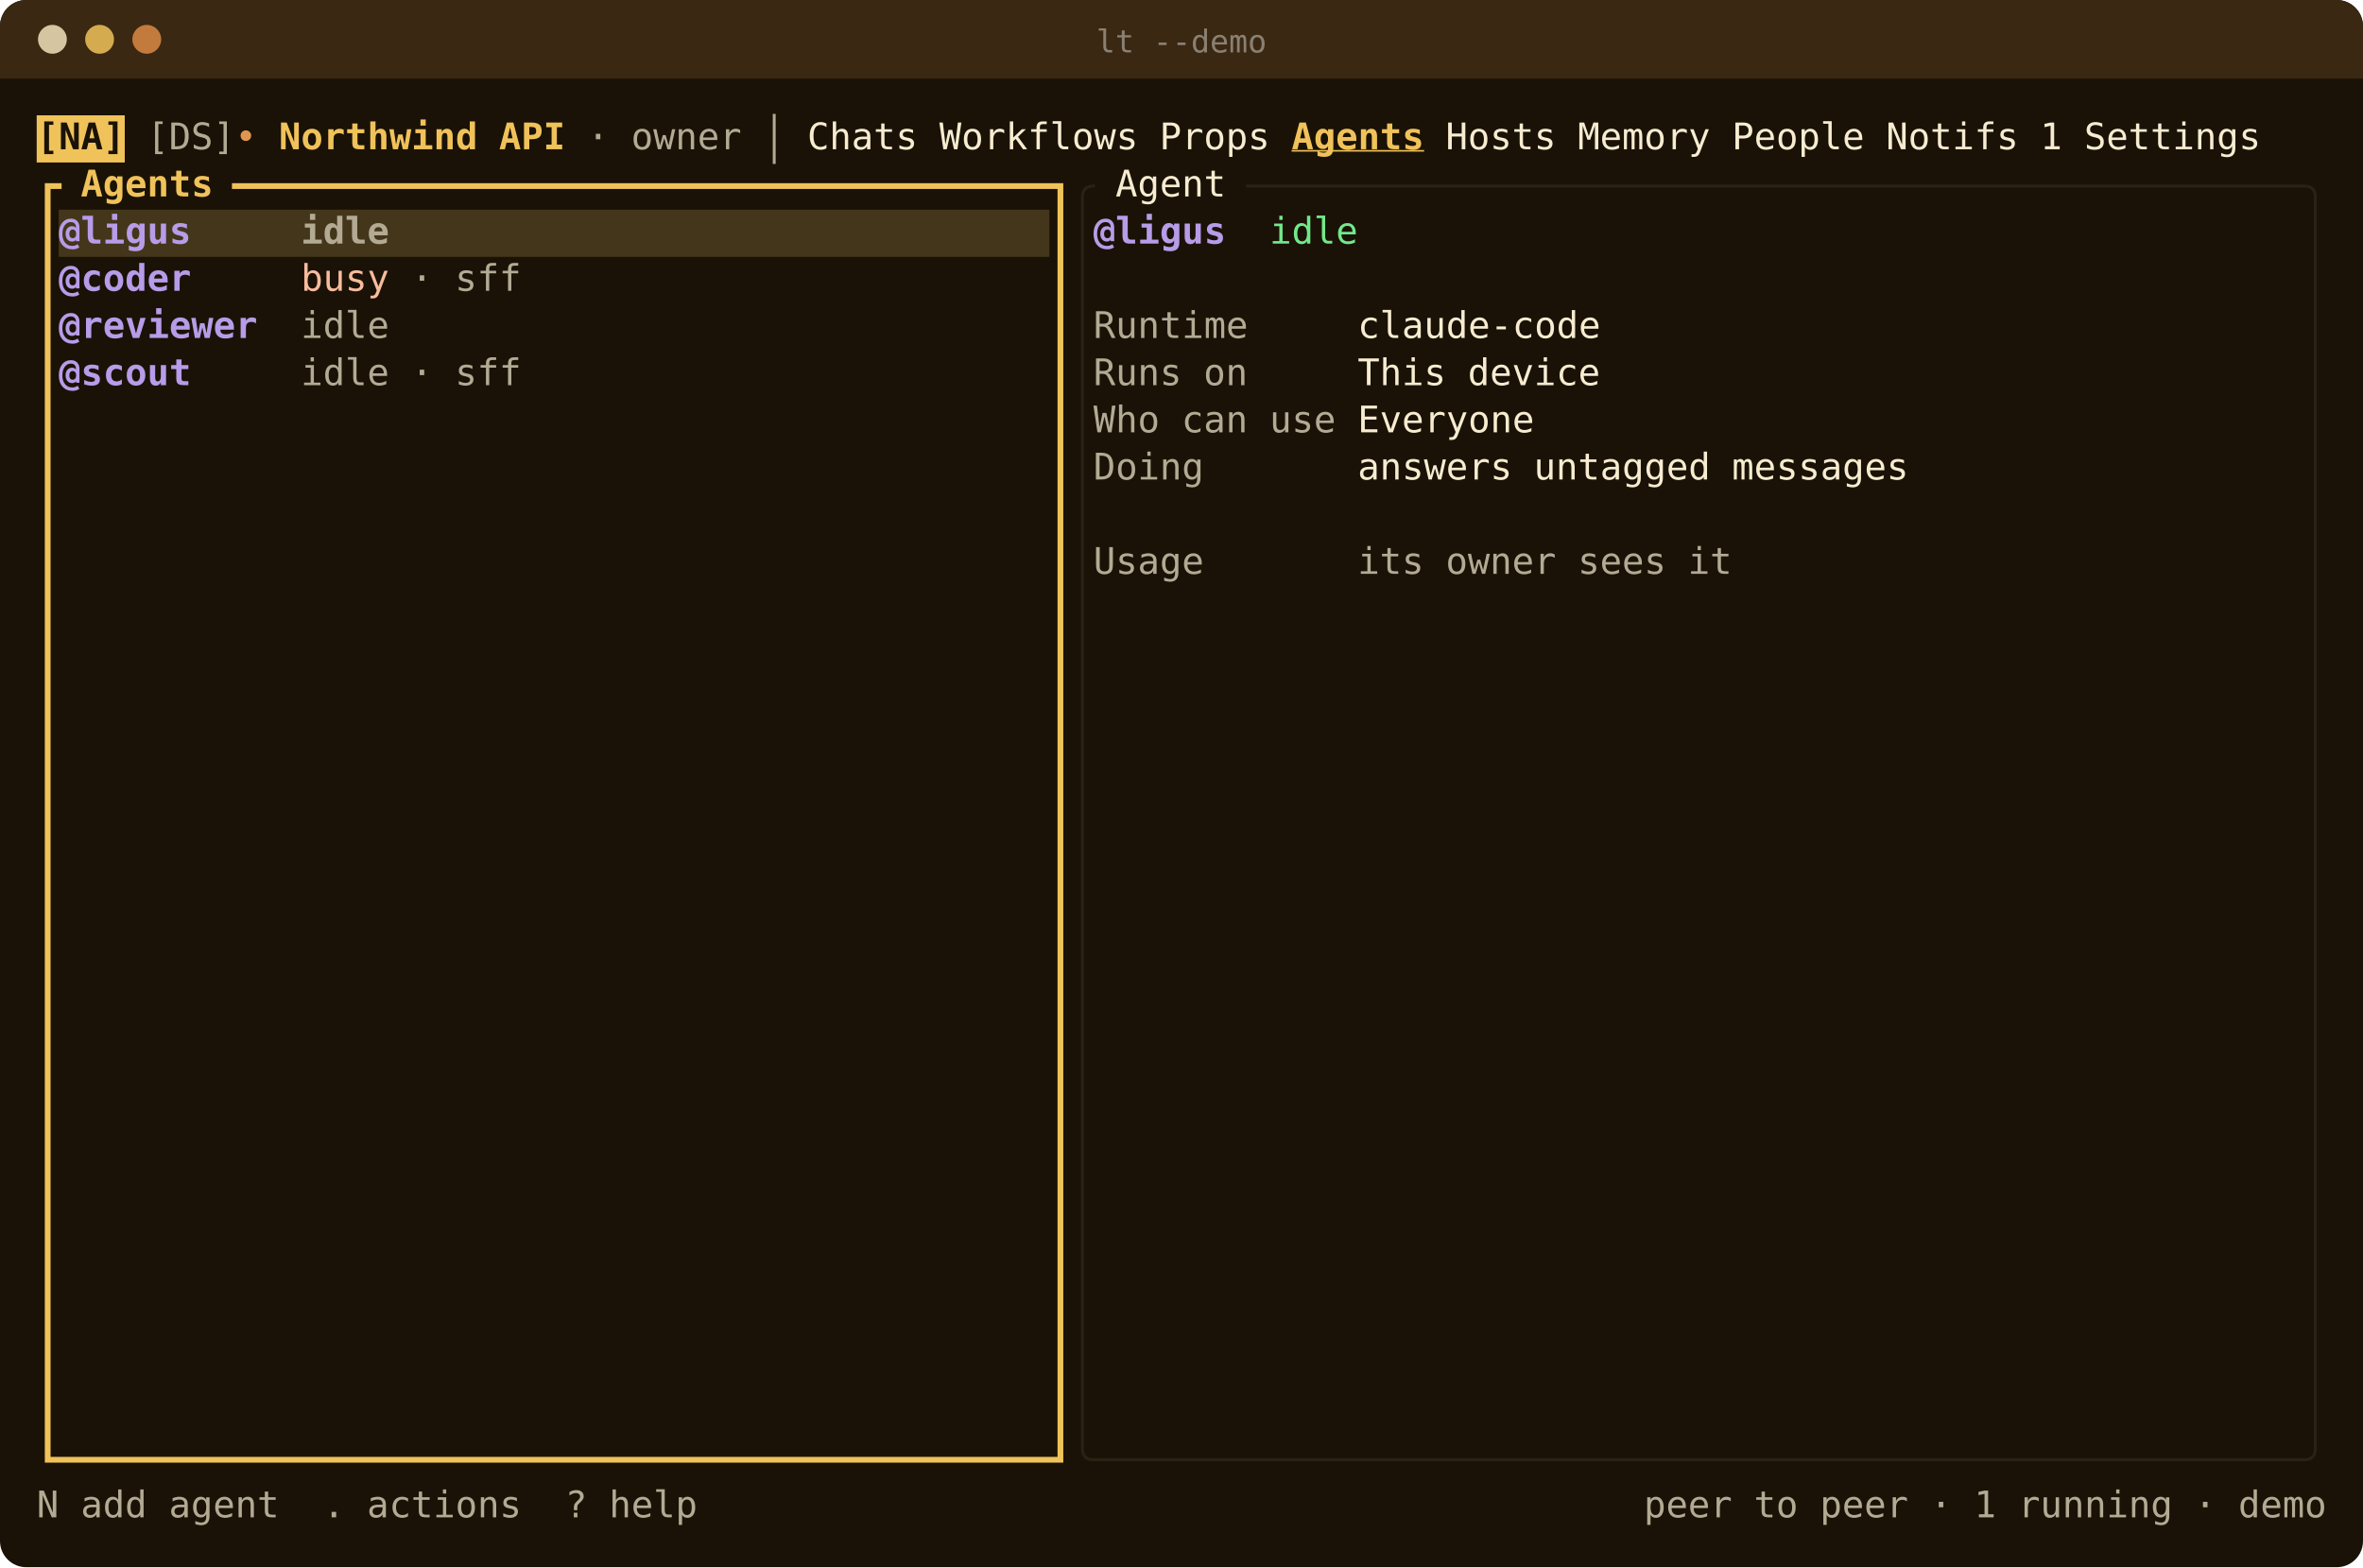
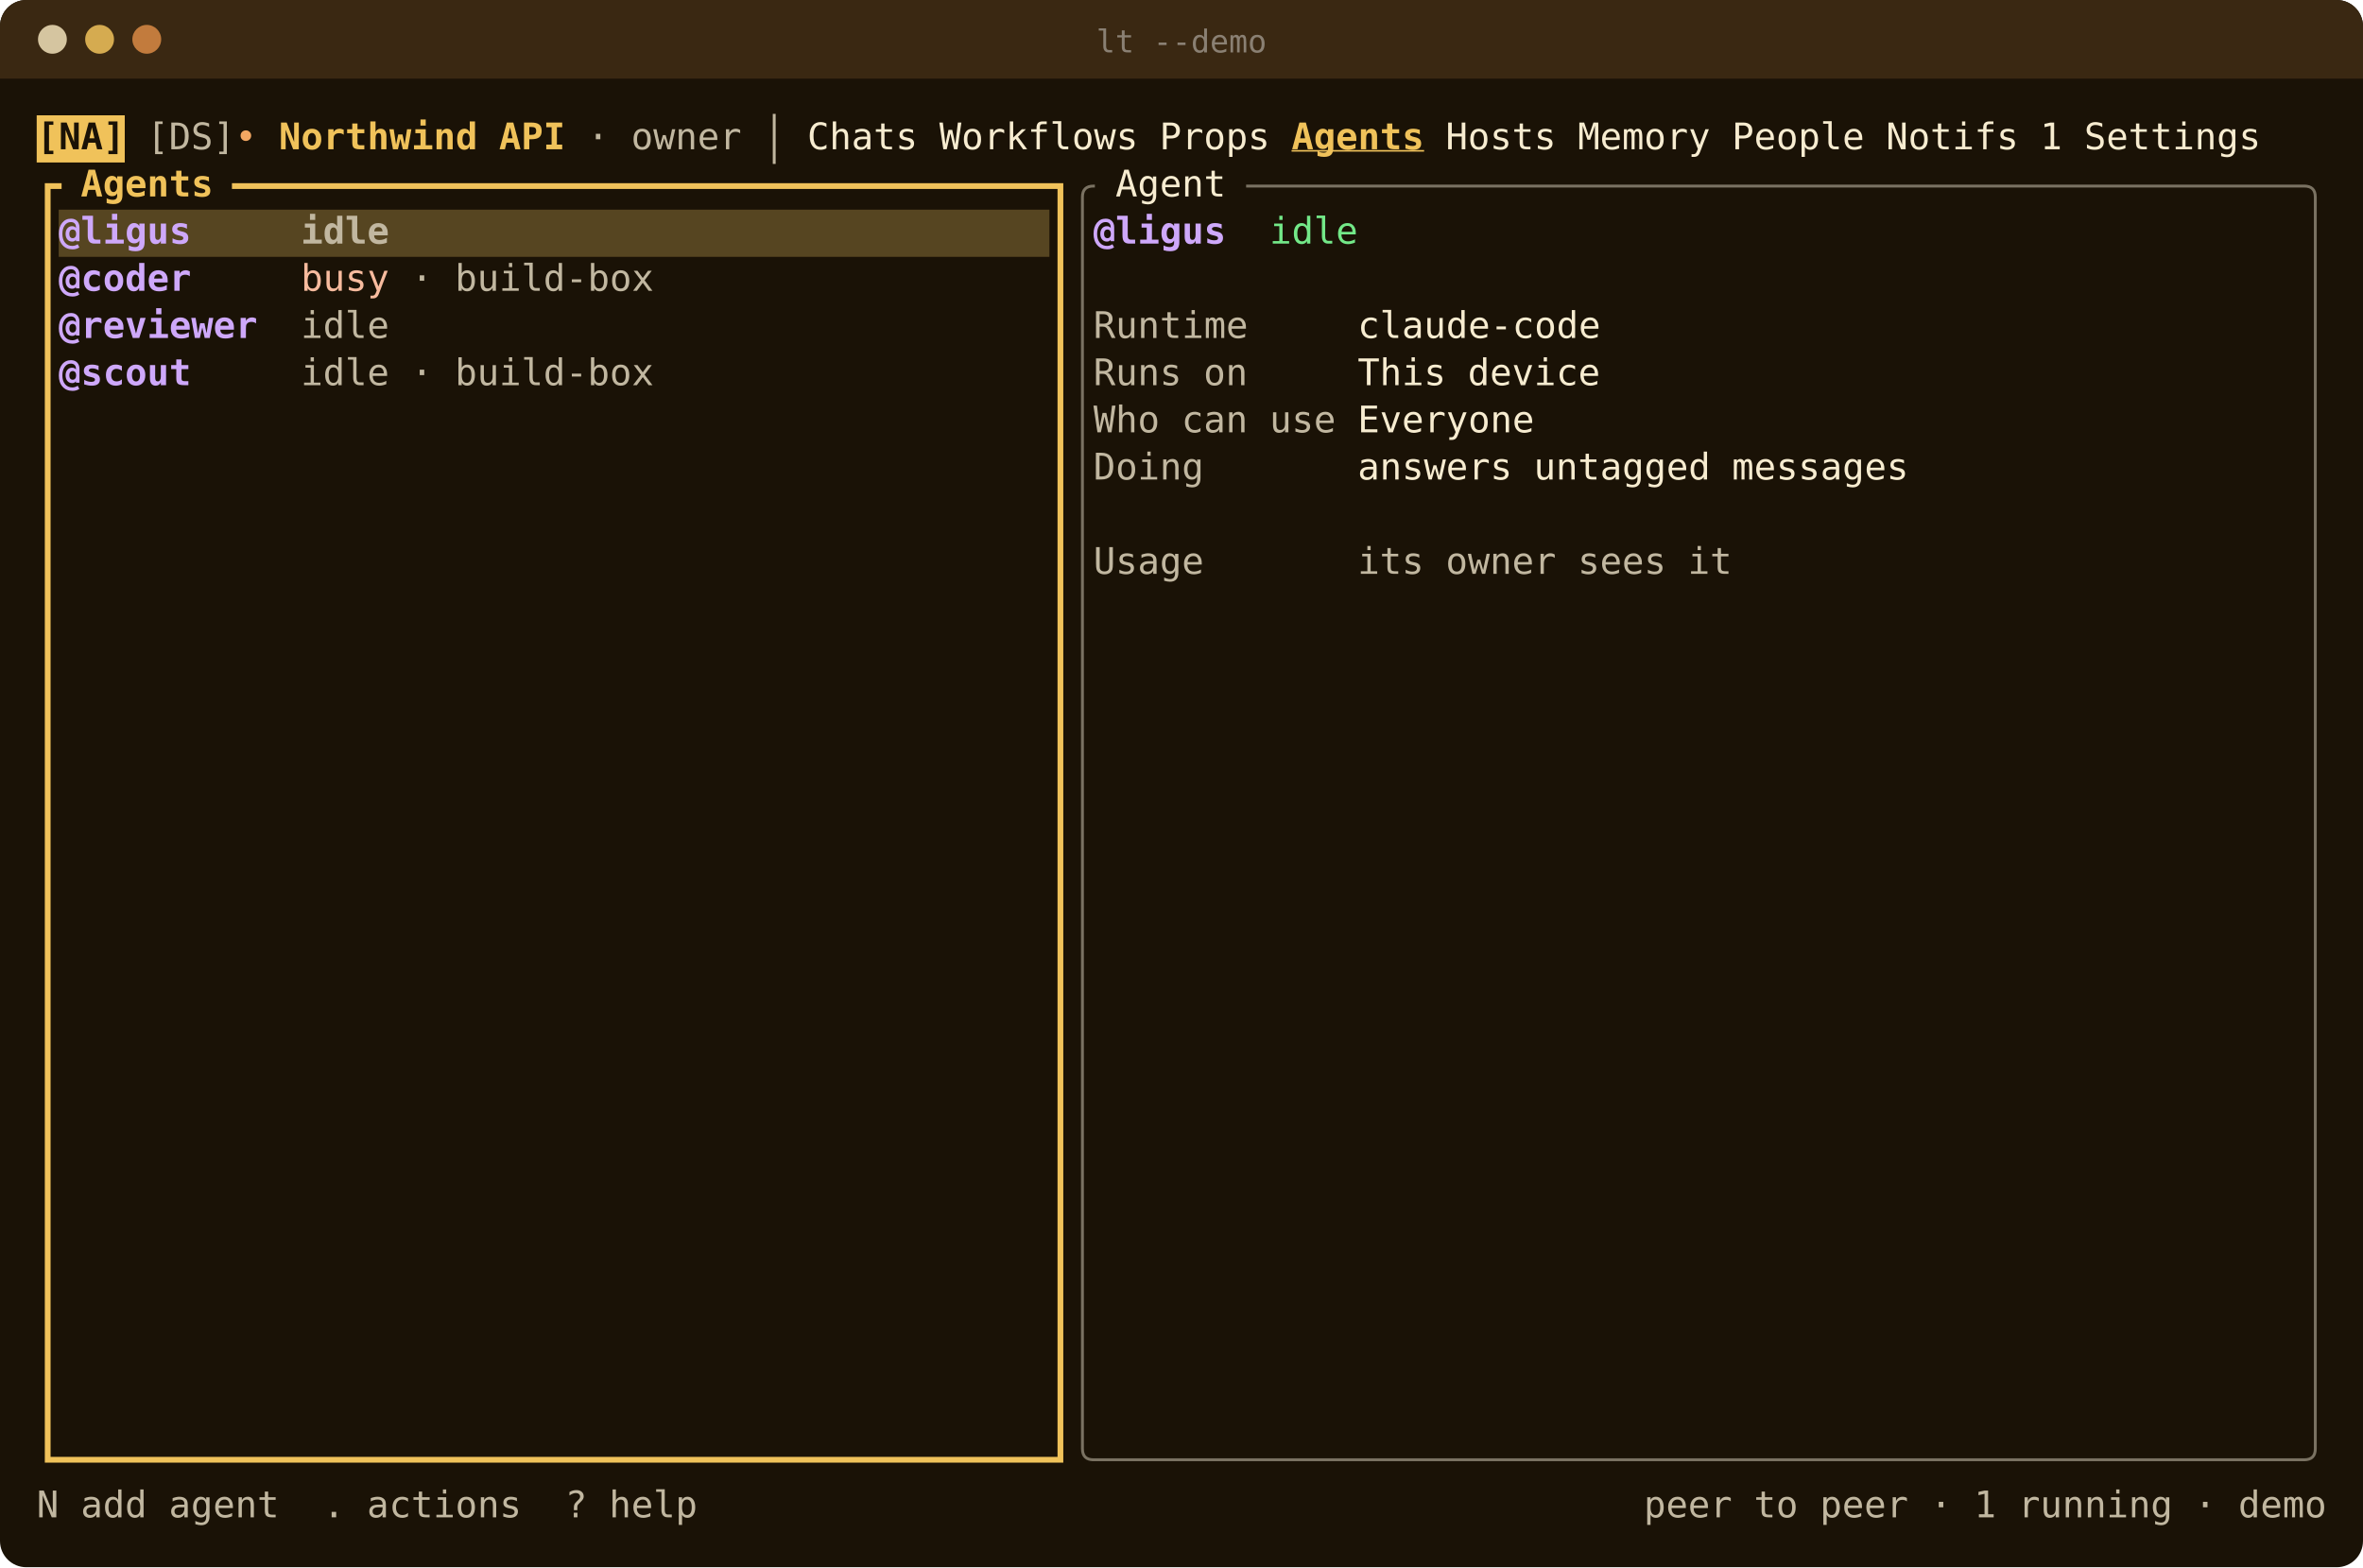
- <svg xmlns="http://www.w3.org/2000/svg" width="901.6" height="598" aria-label="lt: agents, the hosts they run on, hand-offs and runtimes" viewBox="0 0 901.6 598">
-   <rect width="901.6" height="598" fill="#1a1206" rx="10" />
-   <path fill="#3a2812" d="M10 0h881.6a10 10 0 0 1 10 10v20H0V10A10 10 0 0 1 10 0" />
+ <svg xmlns="http://www.w3.org/2000/svg" width="901.6" height="598" viewBox="0 0 901.6 598" role="img" aria-label="lt: agents, the hosts they run on, hand-offs and runtimes">
+   <rect width="901.6" height="598" rx="10" fill="#1a1206" />
+   <path d="M10 0H891.6a10 10 0 0 1 10 10V30H0V10A10 10 0 0 1 10 0z" fill="#3a2812" />
  <circle cx="20" cy="15" r="5.5" fill="#f0e0b8" opacity=".85" />
  <circle cx="38" cy="15" r="5.5" fill="#f0c25a" opacity=".85" />
  <circle cx="56" cy="15" r="5.5" fill="#d98a44" opacity=".85" />
-   <text x="450.8" y="20" fill="#8a8073" font-family="ui-monospace,SFMono-Regular,Menlo,Consolas,'DejaVu Sans Mono','Liberation Mono',monospace" font-size="12" text-anchor="middle">lt --demo</text>
-   <path fill="#f0c25a" d="M14 44h33.6v18H14z" />
-   <path fill="#44361a" d="M22.4 80h378v18h-378z" />
-   <path fill="none" stroke="#2a2213" stroke-linecap="square" stroke-width="1.1" d="M413 80v-4.8q0-4.2 4.2-4.2h0m63 0h4.2m-4.2 0H476m12.6 0h4.2m-4.2 0h-4.2m12.6 0h4.2m-4.2 0h-4.2m12.6 0h4.2m-4.2 0h-4.2m12.6 0h4.2m-4.2 0h-4.2m12.6 0h4.2m-4.2 0H518m12.6 0h4.2m-4.2 0h-4.2m12.6 0h4.2m-4.2 0h-4.2m12.6 0h4.2m-4.2 0h-4.2m12.6 0h4.2m-4.2 0h-4.2m12.6 0h4.2m-4.2 0H560m12.6 0h4.2m-4.2 0h-4.2m12.6 0h4.2m-4.2 0h-4.2m12.6 0h4.2m-4.2 0h-4.2m12.6 0h4.2m-4.2 0h-4.2m12.6 0h4.2m-4.2 0H602m12.6 0h4.2m-4.2 0h-4.2m12.6 0h4.2m-4.2 0h-4.2m12.6 0h4.2m-4.2 0h-4.2m12.6 0h4.2m-4.2 0h-4.2m12.6 0h4.2m-4.2 0H644m12.6 0h4.2m-4.2 0h-4.2m12.6 0h4.2m-4.2 0h-4.2m12.6 0h4.2m-4.2 0h-4.2m12.6 0h4.2m-4.2 0h-4.2m12.6 0h4.2m-4.2 0H686m12.6 0h4.2m-4.2 0h-4.2m12.6 0h4.2m-4.2 0h-4.2m12.6 0h4.2m-4.2 0h-4.2m12.6 0h4.2m-4.2 0h-4.2m12.6 0h4.2m-4.2 0H728m12.6 0h4.2m-4.2 0h-4.2m12.6 0h4.2m-4.2 0h-4.2m12.6 0h4.2m-4.2 0h-4.2m12.6 0h4.2m-4.2 0h-4.2m12.6 0h4.2m-4.2 0H770m12.6 0h4.2m-4.2 0h-4.2m12.6 0h4.2m-4.2 0h-4.2m12.6 0h4.2m-4.2 0h-4.2m12.6 0h4.2m-4.2 0h-4.2m12.6 0h4.2m-4.2 0H812m12.6 0h4.2m-4.2 0h-4.2m12.6 0h4.2m-4.2 0h-4.2m12.6 0h4.2m-4.2 0h-4.2m12.6 0h4.2m-4.2 0h-4.2m12.6 0h4.2m-4.2 0H854m12.6 0h4.2m-4.2 0h-4.2m12.6 0h4.2m-4.2 0h-4.2m12.6 9v-4.8q0-4.2-4.2-4.2h0M413 89v-9m0 9v9m470.4-9v-9m0 9v9M413 107v-9m0 9v9m470.4-9v-9m0 9v9M413 125v-9m0 9v9m470.4-9v-9m0 9v9M413 143v-9m0 9v9m470.4-9v-9m0 9v9M413 161v-9m0 9v9m470.4-9v-9m0 9v9M413 179v-9m0 9v9m470.4-9v-9m0 9v9M413 197v-9m0 9v9m470.4-9v-9m0 9v9M413 215v-9m0 9v9m470.4-9v-9m0 9v9M413 233v-9m0 9v9m470.4-9v-9m0 9v9M413 251v-9m0 9v9m470.4-9v-9m0 9v9M413 269v-9m0 9v9m470.4-9v-9m0 9v9M413 287v-9m0 9v9m470.4-9v-9m0 9v9M413 305v-9m0 9v9m470.4-9v-9m0 9v9M413 323v-9m0 9v9m470.4-9v-9m0 9v9M413 341v-9m0 9v9m470.4-9v-9m0 9v9M413 359v-9m0 9v9m470.4-9v-9m0 9v9M413 377v-9m0 9v9m470.4-9v-9m0 9v9M413 395v-9m0 9v9m470.4-9v-9m0 9v9M413 413v-9m0 9v9m470.4-9v-9m0 9v9M413 431v-9m0 9v9m470.4-9v-9m0 9v9M413 449v-9m0 9v9m470.4-9v-9m0 9v9M413 467v-9m0 9v9m470.4-9v-9m0 9v9M413 485v-9m0 9v9m470.4-9v-9m0 9v9M413 503v-9m0 9v9m470.4-9v-9m0 9v9M413 521v-9m0 9v9m470.4-9v-9m0 9v9M413 539v-9m0 9v9m470.4-9v-9m0 9v9M413 548v4.8q0 4.2 4.2 4.2h0m4.2 0h4.2m-4.2 0h-4.2m12.6 0h4.2m-4.2 0h-4.2m12.6 0h4.2m-4.2 0H434m12.6 0h4.2m-4.2 0h-4.2m12.6 0h4.2m-4.2 0h-4.2m12.6 0h4.2m-4.2 0h-4.2m12.6 0h4.2m-4.2 0h-4.2m12.6 0h4.2m-4.2 0H476m12.6 0h4.2m-4.2 0h-4.2m12.6 0h4.2m-4.2 0h-4.2m12.6 0h4.2m-4.2 0h-4.2m12.6 0h4.2m-4.2 0h-4.2m12.6 0h4.2m-4.2 0H518m12.6 0h4.2m-4.2 0h-4.2m12.6 0h4.2m-4.2 0h-4.2m12.6 0h4.2m-4.2 0h-4.2m12.6 0h4.2m-4.2 0h-4.2m12.6 0h4.2m-4.2 0H560m12.6 0h4.2m-4.2 0h-4.2m12.6 0h4.2m-4.2 0h-4.2m12.6 0h4.2m-4.2 0h-4.2m12.6 0h4.2m-4.2 0h-4.2m12.6 0h4.2m-4.2 0H602m12.6 0h4.2m-4.2 0h-4.2m12.6 0h4.2m-4.2 0h-4.2m12.6 0h4.2m-4.2 0h-4.2m12.6 0h4.2m-4.2 0h-4.2m12.6 0h4.2m-4.2 0H644m12.6 0h4.2m-4.2 0h-4.2m12.6 0h4.2m-4.2 0h-4.2m12.6 0h4.2m-4.2 0h-4.2m12.6 0h4.2m-4.2 0h-4.2m12.6 0h4.2m-4.2 0H686m12.6 0h4.2m-4.2 0h-4.2m12.6 0h4.2m-4.2 0h-4.2m12.6 0h4.2m-4.2 0h-4.2m12.6 0h4.2m-4.2 0h-4.2m12.6 0h4.2m-4.2 0H728m12.6 0h4.2m-4.2 0h-4.2m12.6 0h4.2m-4.2 0h-4.2m12.6 0h4.2m-4.2 0h-4.2m12.6 0h4.2m-4.2 0h-4.2m12.6 0h4.2m-4.2 0H770m12.6 0h4.2m-4.2 0h-4.2m12.6 0h4.2m-4.2 0h-4.2m12.6 0h4.2m-4.2 0h-4.2m12.6 0h4.2m-4.2 0h-4.2m12.6 0h4.2m-4.2 0H812m12.6 0h4.2m-4.2 0h-4.2m12.6 0h4.2m-4.2 0h-4.2m12.6 0h4.2m-4.2 0h-4.2m12.6 0h4.2m-4.2 0h-4.2m12.6 0h4.2m-4.2 0H854m12.6 0h4.2m-4.2 0h-4.2m12.6 0h4.2m-4.2 0h-4.2m12.6-9v4.8q0 4.2-4.2 4.2h0" />
-   <path fill="none" stroke="#b3aa94" stroke-linecap="square" stroke-width="1.1" d="M295.4 53v-9m0 9v9" />
-   <path fill="none" stroke="#f0c25a" stroke-linecap="square" stroke-width="2.2" d="M18.2 71h4.2m-4.2 0v9m75.6-9H98m-4.2 0h-4.2m12.6 0h4.2m-4.2 0H98m12.6 0h4.2m-4.2 0h-4.2m12.6 0h4.2m-4.2 0h-4.2m12.6 0h4.2m-4.2 0h-4.2m12.6 0h4.2m-4.2 0h-4.2m12.6 0h4.2m-4.2 0H140m12.6 0h4.2m-4.2 0h-4.2m12.6 0h4.2m-4.2 0h-4.2m12.6 0h4.2m-4.2 0h-4.2m12.6 0h4.2m-4.2 0h-4.2m12.6 0h4.2m-4.2 0H182m12.6 0h4.2m-4.2 0h-4.2m12.6 0h4.2m-4.2 0h-4.2m12.6 0h4.2m-4.2 0h-4.2m12.6 0h4.2m-4.2 0h-4.2m12.6 0h4.2m-4.2 0H224m12.6 0h4.2m-4.2 0h-4.2m12.6 0h4.2m-4.2 0h-4.2m12.6 0h4.2m-4.2 0h-4.2m12.6 0h4.2m-4.2 0h-4.2m12.6 0h4.2m-4.2 0H266m12.6 0h4.2m-4.2 0h-4.2m12.6 0h4.2m-4.2 0h-4.2m12.6 0h4.2m-4.2 0h-4.2m12.6 0h4.2m-4.2 0h-4.2m12.6 0h4.2m-4.2 0H308m12.6 0h4.2m-4.2 0h-4.2m12.6 0h4.2m-4.2 0h-4.2m12.6 0h4.2m-4.2 0h-4.2m12.6 0h4.2m-4.2 0h-4.2m12.6 0h4.2m-4.2 0H350m12.6 0h4.2m-4.2 0h-4.2m12.6 0h4.2m-4.2 0h-4.2m12.6 0h4.2m-4.2 0h-4.2m12.6 0h4.2m-4.2 0h-4.2m12.6 0h4.2m-4.2 0H392m12.6 0v9m0-9h-4.2M18.2 89v-9m0 9v9m386.4-9v-9m0 9v9m-386.4 9v-9m0 9v9m386.4-9v-9m0 9v9m-386.4 9v-9m0 9v9m386.4-9v-9m0 9v9m-386.4 9v-9m0 9v9m386.4-9v-9m0 9v9m-386.4 9v-9m0 9v9m386.4-9v-9m0 9v9m-386.4 9v-9m0 9v9m386.4-9v-9m0 9v9m-386.4 9v-9m0 9v9m386.4-9v-9m0 9v9m-386.4 9v-9m0 9v9m386.4-9v-9m0 9v9m-386.4 9v-9m0 9v9m386.4-9v-9m0 9v9m-386.4 9v-9m0 9v9m386.4-9v-9m0 9v9m-386.4 9v-9m0 9v9m386.4-9v-9m0 9v9m-386.4 9v-9m0 9v9m386.4-9v-9m0 9v9m-386.4 9v-9m0 9v9m386.4-9v-9m0 9v9m-386.4 9v-9m0 9v9m386.4-9v-9m0 9v9m-386.4 9v-9m0 9v9m386.4-9v-9m0 9v9m-386.4 9v-9m0 9v9m386.4-9v-9m0 9v9m-386.4 9v-9m0 9v9m386.4-9v-9m0 9v9m-386.4 9v-9m0 9v9m386.4-9v-9m0 9v9m-386.4 9v-9m0 9v9m386.4-9v-9m0 9v9m-386.4 9v-9m0 9v9m386.4-9v-9m0 9v9m-386.4 9v-9m0 9v9m386.4-9v-9m0 9v9m-386.4 9v-9m0 9v9m386.4-9v-9m0 9v9m-386.4 9v-9m0 9v9m386.4-9v-9m0 9v9m-386.4 9v-9m0 9v9m386.4-9v-9m0 9v9m-386.4 9v-9m0 9v9m386.4-9v-9m0 9v9m-386.4 9v-9m0 9v9m386.4-9v-9m0 9v9m-386.4 9v-9m0 9h4.2m4.2 0h4.2m-4.2 0h-4.2m12.6 0h4.2m-4.2 0h-4.2m12.6 0h4.2m-4.2 0h-4.2m12.6 0H56m-4.2 0h-4.2m12.6 0h4.2m-4.2 0H56m12.6 0h4.2m-4.2 0h-4.2m12.6 0h4.2m-4.2 0h-4.2m12.6 0h4.2m-4.2 0h-4.2m12.6 0H98m-4.2 0h-4.2m12.6 0h4.2m-4.2 0H98m12.6 0h4.2m-4.2 0h-4.2m12.6 0h4.2m-4.2 0h-4.2m12.6 0h4.2m-4.2 0h-4.2m12.6 0h4.2m-4.2 0h-4.2m12.6 0h4.2m-4.2 0H140m12.6 0h4.2m-4.2 0h-4.2m12.6 0h4.2m-4.2 0h-4.2m12.6 0h4.2m-4.2 0h-4.2m12.6 0h4.2m-4.2 0h-4.2m12.6 0h4.2m-4.2 0H182m12.6 0h4.2m-4.2 0h-4.2m12.6 0h4.2m-4.2 0h-4.2m12.6 0h4.2m-4.2 0h-4.2m12.6 0h4.2m-4.2 0h-4.2m12.6 0h4.2m-4.2 0H224m12.6 0h4.2m-4.2 0h-4.2m12.6 0h4.2m-4.2 0h-4.2m12.6 0h4.2m-4.2 0h-4.2m12.6 0h4.2m-4.2 0h-4.2m12.6 0h4.2m-4.2 0H266m12.6 0h4.2m-4.2 0h-4.2m12.6 0h4.2m-4.2 0h-4.2m12.6 0h4.2m-4.2 0h-4.2m12.6 0h4.2m-4.2 0h-4.2m12.6 0h4.2m-4.2 0H308m12.6 0h4.2m-4.2 0h-4.2m12.6 0h4.2m-4.2 0h-4.2m12.6 0h4.2m-4.2 0h-4.2m12.6 0h4.2m-4.2 0h-4.2m12.6 0h4.2m-4.2 0H350m12.6 0h4.2m-4.2 0h-4.2m12.6 0h4.2m-4.2 0h-4.2m12.6 0h4.2m-4.2 0h-4.2m12.6 0h4.2m-4.2 0h-4.2m12.6 0h4.2m-4.2 0H392m12.6 0v-9m0 9h-4.2" />
+   <text x="450.8" y="20" text-anchor="middle" fill="#8a8073" font-family="ui-monospace,SFMono-Regular,Menlo,Consolas,'DejaVu Sans Mono','Liberation Mono',monospace" font-size="12">lt --demo</text>
+   <rect x="14" y="44" width="33.6" height="18" fill="#f0c25a" />
+   <rect x="22.4" y="80" width="378" height="18" fill="#564521" />
+   <path fill="none" stroke="#7a7262" stroke-width="1.1" stroke-linecap="square" d="M413 80V75.2Q413 71 417.2 71H417.2M480.2 71L484.4 71M480.2 71L476 71M488.6 71L492.8 71M488.6 71L484.4 71M497 71L501.2 71M497 71L492.8 71M505.4 71L509.6 71M505.4 71L501.2 71M513.8 71L518 71M513.8 71L509.6 71M522.2 71L526.4 71M522.2 71L518 71M530.6 71L534.8 71M530.6 71L526.4 71M539 71L543.2 71M539 71L534.8 71M547.4 71L551.6 71M547.4 71L543.2 71M555.8 71L560 71M555.8 71L551.6 71M564.2 71L568.4 71M564.2 71L560 71M572.6 71L576.8 71M572.6 71L568.4 71M581 71L585.2 71M581 71L576.8 71M589.4 71L593.6 71M589.4 71L585.2 71M597.8 71L602 71M597.8 71L593.6 71M606.2 71L610.4 71M606.2 71L602 71M614.6 71L618.8 71M614.6 71L610.4 71M623 71L627.2 71M623 71L618.8 71M631.4 71L635.6 71M631.4 71L627.2 71M639.8 71L644 71M639.8 71L635.6 71M648.2 71L652.4 71M648.2 71L644 71M656.6 71L660.8 71M656.6 71L652.4 71M665 71L669.2 71M665 71L660.8 71M673.4 71L677.6 71M673.4 71L669.2 71M681.8 71L686 71M681.8 71L677.6 71M690.2 71L694.4 71M690.2 71L686 71M698.6 71L702.8 71M698.6 71L694.4 71M707 71L711.2 71M707 71L702.8 71M715.4 71L719.6 71M715.4 71L711.2 71M723.8 71L728 71M723.8 71L719.6 71M732.2 71L736.4 71M732.2 71L728 71M740.6 71L744.8 71M740.6 71L736.4 71M749 71L753.2 71M749 71L744.8 71M757.4 71L761.6 71M757.4 71L753.2 71M765.8 71L770 71M765.8 71L761.6 71M774.2 71L778.4 71M774.2 71L770 71M782.6 71L786.8 71M782.6 71L778.4 71M791 71L795.2 71M791 71L786.8 71M799.4 71L803.6 71M799.4 71L795.2 71M807.8 71L812 71M807.8 71L803.6 71M816.2 71L820.4 71M816.2 71L812 71M824.6 71L828.8 71M824.6 71L820.4 71M833 71L837.2 71M833 71L828.8 71M841.4 71L845.6 71M841.4 71L837.2 71M849.8 71L854 71M849.8 71L845.6 71M858.2 71L862.4 71M858.2 71L854 71M866.6 71L870.8 71M866.6 71L862.4 71M875 71L879.2 71M875 71L870.8 71M883.4 80V75.2Q883.4 71 879.2 71H879.2M413 89L413 80M413 89L413 98M883.4 89L883.4 80M883.4 89L883.4 98M413 107L413 98M413 107L413 116M883.4 107L883.4 98M883.4 107L883.4 116M413 125L413 116M413 125L413 134M883.4 125L883.4 116M883.4 125L883.4 134M413 143L413 134M413 143L413 152M883.4 143L883.4 134M883.4 143L883.4 152M413 161L413 152M413 161L413 170M883.4 161L883.4 152M883.4 161L883.4 170M413 179L413 170M413 179L413 188M883.4 179L883.4 170M883.4 179L883.4 188M413 197L413 188M413 197L413 206M883.4 197L883.4 188M883.4 197L883.4 206M413 215L413 206M413 215L413 224M883.4 215L883.4 206M883.4 215L883.4 224M413 233L413 224M413 233L413 242M883.4 233L883.4 224M883.4 233L883.4 242M413 251L413 242M413 251L413 260M883.4 251L883.4 242M883.4 251L883.4 260M413 269L413 260M413 269L413 278M883.4 269L883.4 260M883.4 269L883.4 278M413 287L413 278M413 287L413 296M883.4 287L883.4 278M883.4 287L883.4 296M413 305L413 296M413 305L413 314M883.4 305L883.4 296M883.4 305L883.4 314M413 323L413 314M413 323L413 332M883.4 323L883.4 314M883.4 323L883.4 332M413 341L413 332M413 341L413 350M883.4 341L883.4 332M883.4 341L883.4 350M413 359L413 350M413 359L413 368M883.4 359L883.4 350M883.4 359L883.4 368M413 377L413 368M413 377L413 386M883.4 377L883.4 368M883.4 377L883.4 386M413 395L413 386M413 395L413 404M883.4 395L883.4 386M883.4 395L883.4 404M413 413L413 404M413 413L413 422M883.4 413L883.4 404M883.4 413L883.4 422M413 431L413 422M413 431L413 440M883.4 431L883.4 422M883.4 431L883.4 440M413 449L413 440M413 449L413 458M883.4 449L883.4 440M883.4 449L883.4 458M413 467L413 458M413 467L413 476M883.4 467L883.4 458M883.4 467L883.4 476M413 485L413 476M413 485L413 494M883.4 485L883.4 476M883.4 485L883.4 494M413 503L413 494M413 503L413 512M883.4 503L883.4 494M883.4 503L883.4 512M413 521L413 512M413 521L413 530M883.4 521L883.4 512M883.4 521L883.4 530M413 539L413 530M413 539L413 548M883.4 539L883.4 530M883.4 539L883.4 548M413 548V552.8Q413 557 417.2 557H417.2M421.4 557L425.6 557M421.4 557L417.2 557M429.8 557L434 557M429.8 557L425.6 557M438.2 557L442.4 557M438.2 557L434 557M446.6 557L450.8 557M446.6 557L442.4 557M455 557L459.2 557M455 557L450.8 557M463.4 557L467.6 557M463.4 557L459.2 557M471.8 557L476 557M471.8 557L467.6 557M480.2 557L484.4 557M480.2 557L476 557M488.6 557L492.8 557M488.6 557L484.4 557M497 557L501.2 557M497 557L492.8 557M505.4 557L509.6 557M505.4 557L501.2 557M513.8 557L518 557M513.8 557L509.6 557M522.2 557L526.4 557M522.2 557L518 557M530.6 557L534.8 557M530.6 557L526.4 557M539 557L543.2 557M539 557L534.8 557M547.4 557L551.6 557M547.4 557L543.2 557M555.8 557L560 557M555.8 557L551.6 557M564.2 557L568.4 557M564.2 557L560 557M572.6 557L576.8 557M572.6 557L568.4 557M581 557L585.2 557M581 557L576.8 557M589.4 557L593.6 557M589.4 557L585.2 557M597.8 557L602 557M597.8 557L593.6 557M606.2 557L610.4 557M606.2 557L602 557M614.6 557L618.8 557M614.6 557L610.4 557M623 557L627.2 557M623 557L618.8 557M631.4 557L635.6 557M631.4 557L627.2 557M639.8 557L644 557M639.8 557L635.6 557M648.2 557L652.4 557M648.2 557L644 557M656.6 557L660.8 557M656.6 557L652.4 557M665 557L669.2 557M665 557L660.8 557M673.4 557L677.6 557M673.4 557L669.2 557M681.8 557L686 557M681.8 557L677.6 557M690.2 557L694.4 557M690.2 557L686 557M698.6 557L702.8 557M698.6 557L694.4 557M707 557L711.2 557M707 557L702.8 557M715.4 557L719.6 557M715.4 557L711.2 557M723.8 557L728 557M723.8 557L719.6 557M732.2 557L736.4 557M732.2 557L728 557M740.6 557L744.8 557M740.6 557L736.4 557M749 557L753.2 557M749 557L744.8 557M757.4 557L761.6 557M757.4 557L753.2 557M765.8 557L770 557M765.8 557L761.6 557M774.2 557L778.4 557M774.2 557L770 557M782.6 557L786.8 557M782.6 557L778.4 557M791 557L795.2 557M791 557L786.8 557M799.4 557L803.6 557M799.4 557L795.2 557M807.8 557L812 557M807.8 557L803.6 557M816.2 557L820.4 557M816.2 557L812 557M824.6 557L828.8 557M824.6 557L820.4 557M833 557L837.2 557M833 557L828.8 557M841.4 557L845.6 557M841.4 557L837.2 557M849.8 557L854 557M849.8 557L845.6 557M858.2 557L862.4 557M858.2 557L854 557M866.6 557L870.8 557M866.6 557L862.4 557M875 557L879.2 557M875 557L870.8 557M883.4 548V552.8Q883.4 557 879.2 557H879.2" />
+   <path fill="none" stroke="#c1b7a0" stroke-width="1.1" stroke-linecap="square" d="M295.4 53L295.4 44M295.4 53L295.4 62" />
+   <path fill="none" stroke="#f0c25a" stroke-width="2.2" stroke-linecap="square" d="M18.2 71L22.4 71M18.2 71L18.2 80M93.8 71L98 71M93.8 71L89.6 71M102.2 71L106.4 71M102.2 71L98 71M110.6 71L114.8 71M110.6 71L106.4 71M119 71L123.2 71M119 71L114.8 71M127.4 71L131.6 71M127.4 71L123.2 71M135.8 71L140 71M135.8 71L131.6 71M144.2 71L148.4 71M144.2 71L140 71M152.6 71L156.8 71M152.6 71L148.4 71M161 71L165.2 71M161 71L156.8 71M169.4 71L173.6 71M169.4 71L165.2 71M177.8 71L182 71M177.8 71L173.6 71M186.2 71L190.4 71M186.2 71L182 71M194.6 71L198.8 71M194.6 71L190.4 71M203 71L207.2 71M203 71L198.8 71M211.4 71L215.6 71M211.4 71L207.2 71M219.8 71L224 71M219.8 71L215.6 71M228.2 71L232.4 71M228.2 71L224 71M236.6 71L240.8 71M236.6 71L232.4 71M245 71L249.2 71M245 71L240.8 71M253.4 71L257.6 71M253.4 71L249.2 71M261.8 71L266 71M261.8 71L257.6 71M270.2 71L274.4 71M270.2 71L266 71M278.6 71L282.8 71M278.6 71L274.4 71M287 71L291.2 71M287 71L282.8 71M295.4 71L299.6 71M295.4 71L291.2 71M303.8 71L308 71M303.8 71L299.6 71M312.2 71L316.4 71M312.2 71L308 71M320.6 71L324.8 71M320.6 71L316.4 71M329 71L333.2 71M329 71L324.8 71M337.4 71L341.6 71M337.4 71L333.2 71M345.8 71L350 71M345.8 71L341.6 71M354.2 71L358.4 71M354.2 71L350 71M362.6 71L366.8 71M362.6 71L358.4 71M371 71L375.2 71M371 71L366.8 71M379.4 71L383.6 71M379.4 71L375.2 71M387.8 71L392 71M387.8 71L383.6 71M396.2 71L400.4 71M396.2 71L392 71M404.6 71L404.6 80M404.6 71L400.4 71M18.2 89L18.2 80M18.2 89L18.2 98M404.6 89L404.6 80M404.6 89L404.6 98M18.2 107L18.2 98M18.2 107L18.2 116M404.6 107L404.6 98M404.6 107L404.6 116M18.2 125L18.2 116M18.2 125L18.2 134M404.6 125L404.6 116M404.6 125L404.6 134M18.2 143L18.2 134M18.2 143L18.2 152M404.6 143L404.6 134M404.6 143L404.6 152M18.2 161L18.2 152M18.2 161L18.2 170M404.6 161L404.6 152M404.6 161L404.6 170M18.2 179L18.2 170M18.2 179L18.2 188M404.6 179L404.6 170M404.6 179L404.6 188M18.2 197L18.2 188M18.2 197L18.2 206M404.6 197L404.6 188M404.6 197L404.6 206M18.2 215L18.2 206M18.2 215L18.2 224M404.6 215L404.6 206M404.6 215L404.6 224M18.2 233L18.2 224M18.2 233L18.2 242M404.6 233L404.6 224M404.6 233L404.6 242M18.2 251L18.2 242M18.2 251L18.2 260M404.6 251L404.6 242M404.6 251L404.6 260M18.2 269L18.2 260M18.2 269L18.2 278M404.6 269L404.6 260M404.6 269L404.6 278M18.2 287L18.2 278M18.2 287L18.2 296M404.6 287L404.6 278M404.6 287L404.6 296M18.2 305L18.2 296M18.2 305L18.2 314M404.6 305L404.6 296M404.6 305L404.6 314M18.2 323L18.2 314M18.2 323L18.2 332M404.6 323L404.6 314M404.6 323L404.6 332M18.2 341L18.2 332M18.2 341L18.2 350M404.6 341L404.6 332M404.6 341L404.6 350M18.2 359L18.2 350M18.2 359L18.2 368M404.6 359L404.6 350M404.6 359L404.6 368M18.2 377L18.2 368M18.2 377L18.2 386M404.6 377L404.6 368M404.6 377L404.6 386M18.2 395L18.2 386M18.2 395L18.2 404M404.6 395L404.6 386M404.6 395L404.6 404M18.2 413L18.2 404M18.2 413L18.2 422M404.6 413L404.6 404M404.6 413L404.6 422M18.2 431L18.2 422M18.2 431L18.2 440M404.6 431L404.6 422M404.6 431L404.6 440M18.2 449L18.2 440M18.2 449L18.2 458M404.6 449L404.6 440M404.6 449L404.6 458M18.2 467L18.2 458M18.2 467L18.2 476M404.6 467L404.6 458M404.6 467L404.6 476M18.2 485L18.2 476M18.2 485L18.2 494M404.6 485L404.6 476M404.6 485L404.6 494M18.2 503L18.2 494M18.2 503L18.2 512M404.6 503L404.6 494M404.6 503L404.6 512M18.2 521L18.2 512M18.2 521L18.2 530M404.6 521L404.6 512M404.6 521L404.6 530M18.2 539L18.2 530M18.2 539L18.2 548M404.6 539L404.6 530M404.6 539L404.6 548M18.2 557L18.2 548M18.2 557L22.4 557M26.6 557L30.8 557M26.6 557L22.4 557M35 557L39.2 557M35 557L30.8 557M43.4 557L47.6 557M43.4 557L39.2 557M51.8 557L56 557M51.8 557L47.6 557M60.2 557L64.4 557M60.2 557L56 557M68.6 557L72.8 557M68.6 557L64.4 557M77 557L81.2 557M77 557L72.8 557M85.4 557L89.6 557M85.4 557L81.2 557M93.8 557L98 557M93.8 557L89.6 557M102.2 557L106.4 557M102.2 557L98 557M110.6 557L114.8 557M110.6 557L106.4 557M119 557L123.2 557M119 557L114.8 557M127.4 557L131.6 557M127.4 557L123.2 557M135.8 557L140 557M135.8 557L131.6 557M144.2 557L148.4 557M144.2 557L140 557M152.6 557L156.8 557M152.6 557L148.4 557M161 557L165.2 557M161 557L156.8 557M169.4 557L173.6 557M169.4 557L165.2 557M177.8 557L182 557M177.8 557L173.6 557M186.2 557L190.4 557M186.2 557L182 557M194.6 557L198.8 557M194.6 557L190.4 557M203 557L207.2 557M203 557L198.8 557M211.4 557L215.6 557M211.4 557L207.2 557M219.8 557L224 557M219.8 557L215.6 557M228.2 557L232.4 557M228.2 557L224 557M236.6 557L240.8 557M236.6 557L232.4 557M245 557L249.2 557M245 557L240.8 557M253.4 557L257.6 557M253.4 557L249.2 557M261.8 557L266 557M261.8 557L257.6 557M270.2 557L274.4 557M270.2 557L266 557M278.6 557L282.8 557M278.6 557L274.4 557M287 557L291.2 557M287 557L282.8 557M295.4 557L299.6 557M295.4 557L291.2 557M303.8 557L308 557M303.8 557L299.6 557M312.2 557L316.4 557M312.2 557L308 557M320.6 557L324.8 557M320.6 557L316.4 557M329 557L333.2 557M329 557L324.8 557M337.4 557L341.6 557M337.4 557L333.2 557M345.8 557L350 557M345.8 557L341.6 557M354.2 557L358.4 557M354.2 557L350 557M362.6 557L366.8 557M362.6 557L358.4 557M371 557L375.2 557M371 557L366.8 557M379.4 557L383.6 557M379.4 557L375.2 557M387.8 557L392 557M387.8 557L383.6 557M396.2 557L400.4 557M396.2 557L392 557M404.6 557L404.6 548M404.6 557L400.4 557" />
  <g font-family="ui-monospace,SFMono-Regular,Menlo,Consolas,'DejaVu Sans Mono','Liberation Mono',monospace" font-size="14">
    <text x="14 22.4 30.8 39.2" y="56.96" fill="#1a1206" font-weight="700">[NA]</text>
-     <text x="56 64.4 72.8 81.2" y="56.96" fill="#b3aa94">[DS]</text>
-     <text x="89.6" y="56.96" fill="#e09650">•</text>
+     <text x="56 64.4 72.8 81.2" y="56.96" fill="#c1b7a0">[DS]</text>
+     <text x="89.6" y="56.96" fill="#f3a762">•</text>
    <text x="106.4 114.8 123.2 131.6 140 148.4 156.8 165.2 173.6" y="56.96" fill="#f0c25a" font-weight="700">Northwind</text>
    <text x="190.4 198.8 207.2" y="56.96" fill="#f0c25a" font-weight="700">API</text>
-     <text x="224" y="56.96" fill="#b3aa94">·</text>
-     <text x="240.8 249.2 257.6 266 274.4" y="56.96" fill="#b3aa94">owner</text>
+     <text x="224" y="56.96" fill="#c1b7a0">·</text>
+     <text x="240.8 249.2 257.6 266 274.4" y="56.96" fill="#c1b7a0">owner</text>
    <text x="308 316.4 324.8 333.2 341.6" y="56.96" fill="#f7ecd0">Chats</text>
    <text x="358.4 366.8 375.2 383.6 392 400.4 408.8 417.2 425.6" y="56.96" fill="#f7ecd0">Workflows</text>
    <text x="442.4 450.8 459.2 467.6 476" y="56.96" fill="#f7ecd0">Props</text>
    <text x="492.8 501.2 509.6 518 526.4 534.8" y="56.96" fill="#f0c25a" font-weight="700" text-decoration="underline">Agents</text>
    <text x="551.6 560 568.4 576.8 585.2" y="56.96" fill="#f7ecd0">Hosts</text>
    <text x="602 610.4 618.8 627.2 635.6 644" y="56.96" fill="#f7ecd0">Memory</text>
    <text x="660.8 669.2 677.6 686 694.4 702.8" y="56.96" fill="#f7ecd0">People</text>
    <text x="719.6 728 736.4 744.8 753.2 761.6" y="56.96" fill="#f7ecd0">Notifs</text>
    <text x="778.4" y="56.96" fill="#f7ecd0">1</text>
    <text x="795.2 803.6 812 820.4 828.8 837.2 845.6 854" y="56.96" fill="#f7ecd0">Settings</text>
    <text x="30.8 39.2 47.6 56 64.4 72.8" y="74.96" fill="#f0c25a" font-weight="700">Agents</text>
    <text x="425.6 434 442.4 450.8 459.2" y="74.96" fill="#f7ecd0">Agent</text>
-     <text x="22.4 30.8 39.2 47.6 56 64.4" y="92.96" fill="#b79ce8" font-weight="700">@ligus</text>
-     <text x="114.8 123.2 131.6 140" y="92.96" fill="#b3aa94" font-weight="700">idle</text>
-     <text x="417.2 425.6 434 442.4 450.8 459.2" y="92.96" fill="#b79ce8" font-weight="700">@ligus</text>
-     <text x="484.4 492.8 501.2 509.6" y="92.96" fill="#73e889">idle</text>
-     <text x="22.4 30.8 39.2 47.6 56 64.4" y="110.96" fill="#b79ce8" font-weight="700">@coder</text>
+     <text x="22.4 30.8 39.2 47.6 56 64.4" y="92.96" fill="#cea8fa" font-weight="700">@ligus</text>
+     <text x="114.8 123.2 131.6 140" y="92.96" fill="#c1b7a0" font-weight="700">idle</text>
+     <text x="417.2 425.6 434 442.4 450.8 459.2" y="92.96" fill="#cea8fa" font-weight="700">@ligus</text>
+     <text x="484.4 492.8 501.2 509.6" y="92.96" fill="#73e888">idle</text>
+     <text x="22.4 30.8 39.2 47.6 56 64.4" y="110.96" fill="#cea8fa" font-weight="700">@coder</text>
    <text x="114.8 123.2 131.6 140" y="110.96" fill="#f7bb9e">busy</text>
-     <text x="156.8" y="110.96" fill="#b3aa94">·</text>
-     <text x="173.6 182 190.4" y="110.96" fill="#b3aa94">sff</text>
-     <text x="22.4 30.8 39.2 47.6 56 64.4 72.8 81.2 89.6" y="128.96" fill="#b79ce8" font-weight="700">@reviewer</text>
-     <text x="114.8 123.2 131.6 140" y="128.96" fill="#b3aa94">idle</text>
-     <text x="417.2 425.6 434 442.4 450.8 459.2 467.6" y="128.96" fill="#b3aa94">Runtime</text>
+     <text x="156.8" y="110.96" fill="#c1b7a0">·</text>
+     <text x="173.6 182 190.4 198.8 207.2 215.6 224 232.4 240.8" y="110.96" fill="#c1b7a0">build-box</text>
+     <text x="22.4 30.8 39.2 47.6 56 64.4 72.8 81.2 89.6" y="128.96" fill="#cea8fa" font-weight="700">@reviewer</text>
+     <text x="114.8 123.2 131.6 140" y="128.96" fill="#c1b7a0">idle</text>
+     <text x="417.2 425.6 434 442.4 450.8 459.2 467.6" y="128.96" fill="#c1b7a0">Runtime</text>
    <text x="518 526.4 534.8 543.2 551.6 560 568.4 576.8 585.2 593.6 602" y="128.96" fill="#f7ecd0">claude-code</text>
-     <text x="22.4 30.8 39.2 47.6 56 64.4" y="146.96" fill="#b79ce8" font-weight="700">@scout</text>
-     <text x="114.8 123.2 131.6 140" y="146.96" fill="#b3aa94">idle</text>
-     <text x="156.8" y="146.96" fill="#b3aa94">·</text>
-     <text x="173.6 182 190.4" y="146.96" fill="#b3aa94">sff</text>
-     <text x="417.2 425.6 434 442.4" y="146.96" fill="#b3aa94">Runs</text>
-     <text x="459.2 467.6" y="146.96" fill="#b3aa94">on</text>
+     <text x="22.4 30.8 39.2 47.6 56 64.4" y="146.96" fill="#cea8fa" font-weight="700">@scout</text>
+     <text x="114.8 123.2 131.6 140" y="146.96" fill="#c1b7a0">idle</text>
+     <text x="156.8" y="146.96" fill="#c1b7a0">·</text>
+     <text x="173.6 182 190.4 198.8 207.2 215.6 224 232.4 240.8" y="146.96" fill="#c1b7a0">build-box</text>
+     <text x="417.2 425.6 434 442.4" y="146.96" fill="#c1b7a0">Runs</text>
+     <text x="459.2 467.6" y="146.96" fill="#c1b7a0">on</text>
    <text x="518 526.4 534.8 543.2" y="146.96" fill="#f7ecd0">This</text>
    <text x="560 568.4 576.8 585.2 593.6 602" y="146.96" fill="#f7ecd0">device</text>
-     <text x="417.2 425.6 434" y="164.96" fill="#b3aa94">Who</text>
-     <text x="450.8 459.2 467.6" y="164.96" fill="#b3aa94">can</text>
-     <text x="484.4 492.8 501.2" y="164.96" fill="#b3aa94">use</text>
+     <text x="417.2 425.6 434" y="164.96" fill="#c1b7a0">Who</text>
+     <text x="450.8 459.2 467.6" y="164.96" fill="#c1b7a0">can</text>
+     <text x="484.4 492.8 501.2" y="164.96" fill="#c1b7a0">use</text>
    <text x="518 526.4 534.8 543.2 551.6 560 568.4 576.8" y="164.96" fill="#f7ecd0">Everyone</text>
-     <text x="417.2 425.6 434 442.4 450.8" y="182.96" fill="#b3aa94">Doing</text>
+     <text x="417.2 425.6 434 442.4 450.8" y="182.96" fill="#c1b7a0">Doing</text>
    <text x="518 526.4 534.8 543.2 551.6 560 568.4" y="182.96" fill="#f7ecd0">answers</text>
    <text x="585.2 593.6 602 610.4 618.8 627.2 635.6 644" y="182.96" fill="#f7ecd0">untagged</text>
    <text x="660.8 669.2 677.6 686 694.4 702.8 711.2 719.6" y="182.96" fill="#f7ecd0">messages</text>
-     <text x="417.2 425.6 434 442.4 450.8" y="218.96" fill="#b3aa94">Usage</text>
-     <text x="518 526.4 534.8" y="218.96" fill="#b3aa94">its</text>
-     <text x="551.6 560 568.4 576.8 585.2" y="218.96" fill="#b3aa94">owner</text>
-     <text x="602 610.4 618.8 627.2" y="218.96" fill="#b3aa94">sees</text>
-     <text x="644 652.4" y="218.96" fill="#b3aa94">it</text>
-     <text x="14" y="578.96" fill="#b3aa94">N</text>
-     <text x="30.8 39.2 47.6" y="578.96" fill="#b3aa94">add</text>
-     <text x="64.4 72.8 81.2 89.6 98" y="578.96" fill="#b3aa94">agent</text>
-     <text x="123.2" y="578.96" fill="#b3aa94">.</text>
-     <text x="140 148.4 156.8 165.2 173.6 182 190.4" y="578.96" fill="#b3aa94">actions</text>
-     <text x="215.6" y="578.96" fill="#b3aa94">?</text>
-     <text x="232.4 240.8 249.2 257.6" y="578.96" fill="#b3aa94">help</text>
-     <text x="627.2 635.6 644 652.4" y="578.96" fill="#b3aa94">peer</text>
-     <text x="669.2 677.6" y="578.96" fill="#b3aa94">to</text>
-     <text x="694.4 702.8 711.2 719.6" y="578.96" fill="#b3aa94">peer</text>
-     <text x="736.4" y="578.96" fill="#b3aa94">·</text>
-     <text x="753.2" y="578.96" fill="#b3aa94">1</text>
-     <text x="770 778.4 786.8 795.2 803.6 812 820.4" y="578.96" fill="#b3aa94">running</text>
-     <text x="837.2" y="578.96" fill="#b3aa94">·</text>
-     <text x="854 862.4 870.8 879.2" y="578.96" fill="#b3aa94">demo</text>
+     <text x="417.2 425.6 434 442.4 450.8" y="218.96" fill="#c1b7a0">Usage</text>
+     <text x="518 526.4 534.8" y="218.96" fill="#c1b7a0">its</text>
+     <text x="551.6 560 568.4 576.8 585.2" y="218.96" fill="#c1b7a0">owner</text>
+     <text x="602 610.4 618.8 627.2" y="218.96" fill="#c1b7a0">sees</text>
+     <text x="644 652.4" y="218.96" fill="#c1b7a0">it</text>
+     <text x="14" y="578.96" fill="#c1b7a0">N</text>
+     <text x="30.8 39.2 47.6" y="578.96" fill="#c1b7a0">add</text>
+     <text x="64.4 72.8 81.2 89.6 98" y="578.96" fill="#c1b7a0">agent</text>
+     <text x="123.2" y="578.96" fill="#c1b7a0">.</text>
+     <text x="140 148.4 156.8 165.2 173.6 182 190.4" y="578.96" fill="#c1b7a0">actions</text>
+     <text x="215.6" y="578.96" fill="#c1b7a0">?</text>
+     <text x="232.4 240.8 249.2 257.6" y="578.96" fill="#c1b7a0">help</text>
+     <text x="627.2 635.6 644 652.4" y="578.96" fill="#c1b7a0">peer</text>
+     <text x="669.2 677.6" y="578.96" fill="#c1b7a0">to</text>
+     <text x="694.4 702.8 711.2 719.6" y="578.96" fill="#c1b7a0">peer</text>
+     <text x="736.4" y="578.96" fill="#c1b7a0">·</text>
+     <text x="753.2" y="578.96" fill="#c1b7a0">1</text>
+     <text x="770 778.4 786.8 795.2 803.6 812 820.4" y="578.96" fill="#c1b7a0">running</text>
+     <text x="837.2" y="578.96" fill="#c1b7a0">·</text>
+     <text x="854 862.4 870.8 879.2" y="578.96" fill="#c1b7a0">demo</text>
  </g>
</svg>
